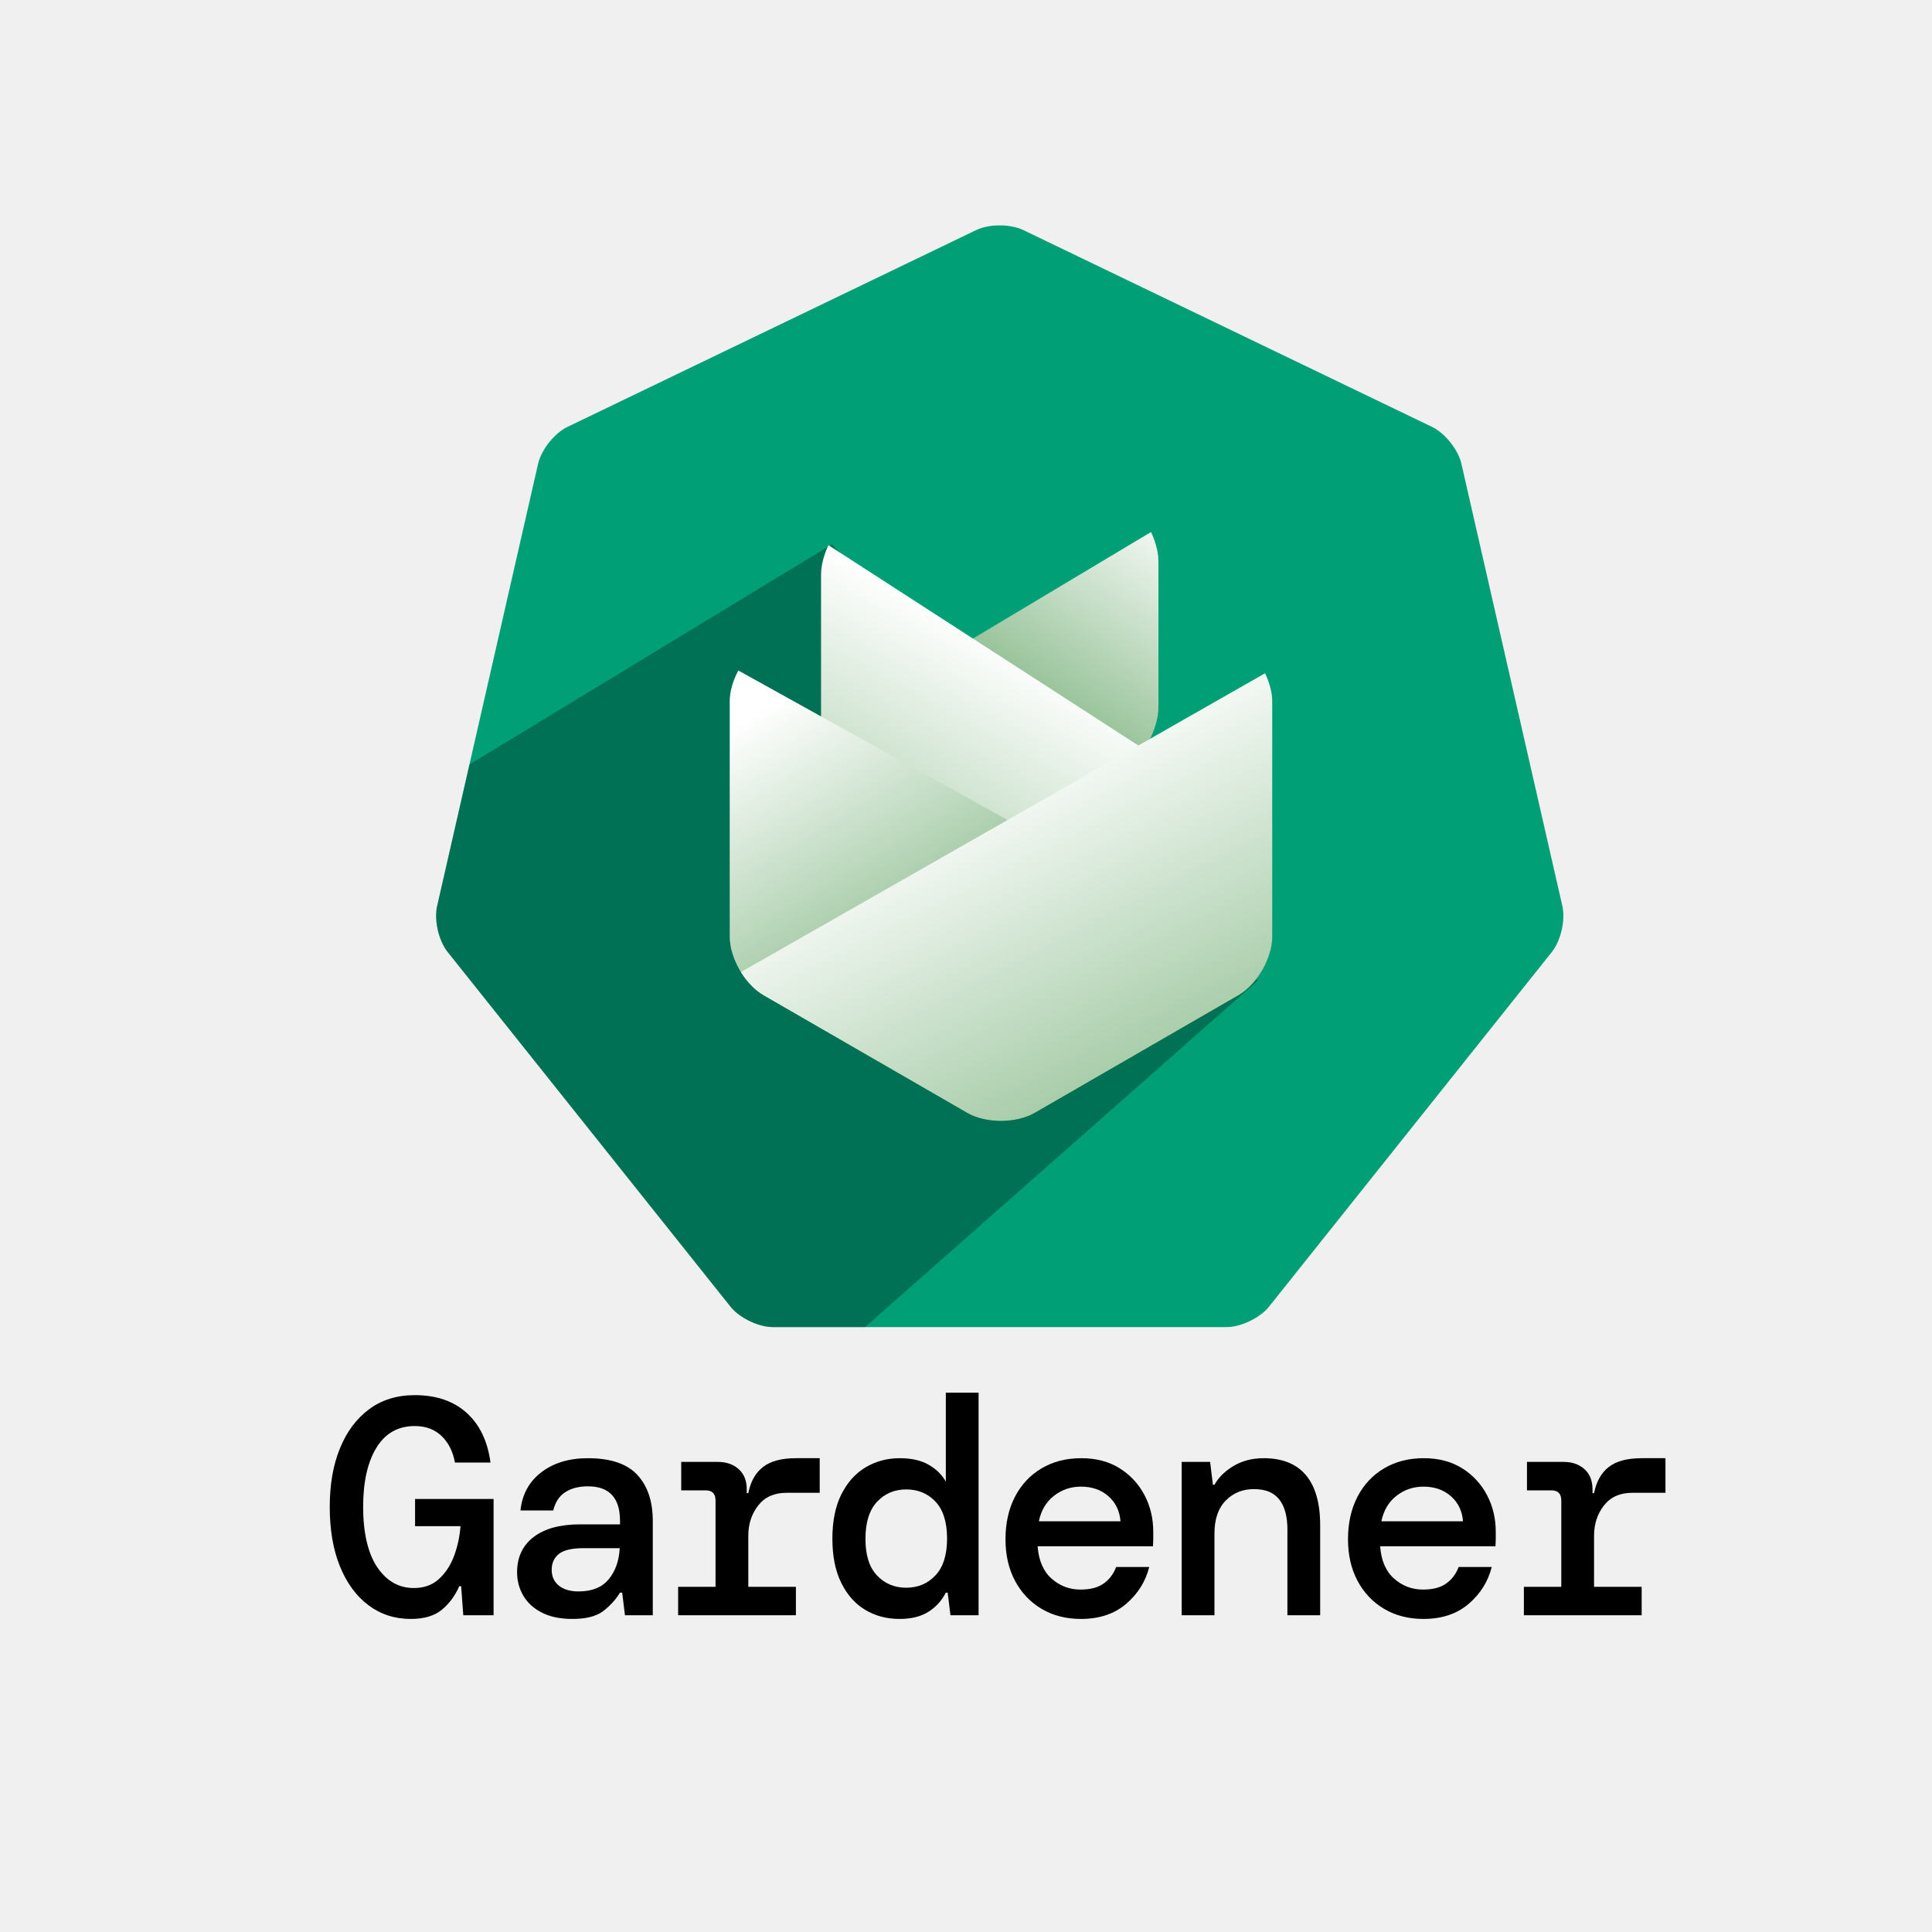
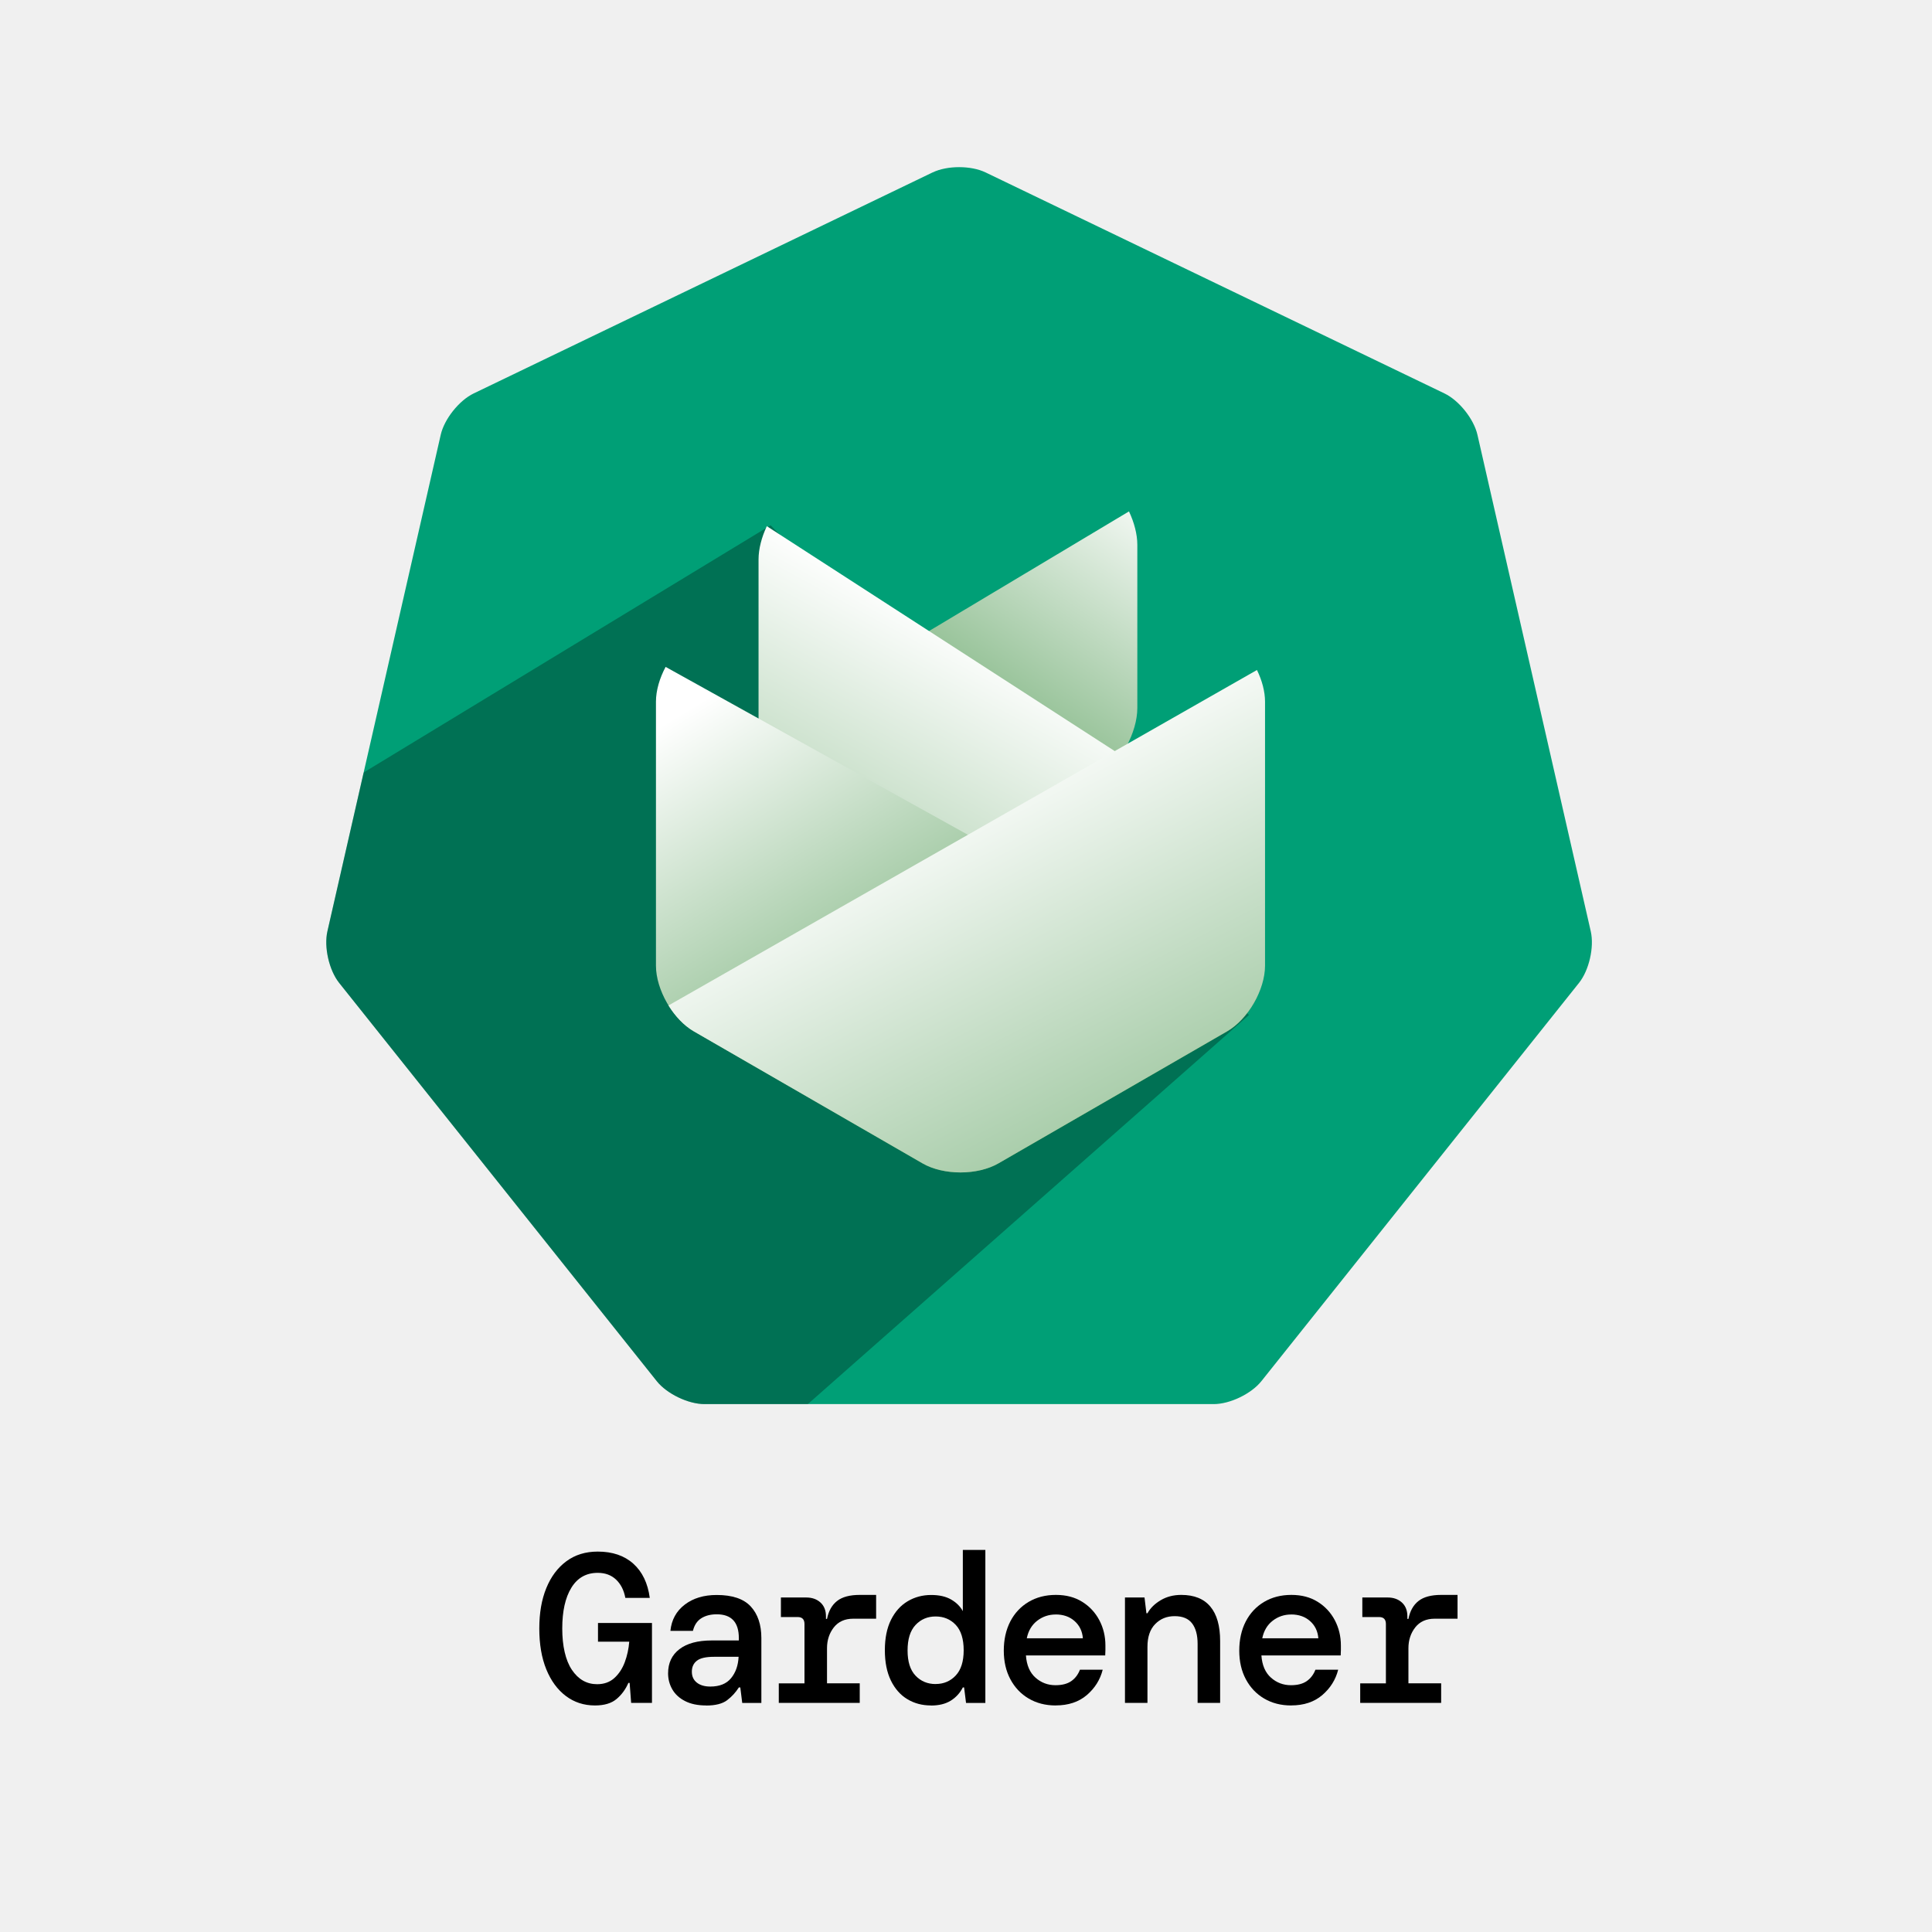
<svg xmlns="http://www.w3.org/2000/svg" xmlns:xlink="http://www.w3.org/1999/xlink" id="Layer_1" data-name="Layer 1" viewBox="0 0 500 500">
  <defs>
    <style>
      .cls-1 {
        mask: url(#mask);
      }

      .cls-2 {
        fill: url(#linear-gradient-2);
      }

      .cls-2, .cls-3, .cls-4, .cls-5, .cls-6, .cls-7, .cls-8 {
        fill-rule: evenodd;
      }

      .cls-3 {
        fill: url(#linear-gradient-3);
      }

      .cls-4 {
        fill: url(#linear-gradient-4);
      }

      .cls-5 {
        fill: #fff;
      }

      .cls-6 {
        fill: #009f76;
      }

      .cls-7 {
        fill: url(#linear-gradient);
      }

      .cls-8 {
        isolation: isolate;
        opacity: .29;
      }
    </style>
-     <mask id="mask" x="51.56" y="58.33" width="353.04" height="310.84" maskUnits="userSpaceOnUse">
+     <mask id="mask" x="15.62" y="43.26" width="396.37" height="348.99" maskUnits="userSpaceOnUse">
      <g id="mask-2">
-         <path id="path-1-2" data-name="path-1" class="cls-5" d="M252.64,59.54c3.37-1.62,8.84-1.61,12.19,0l105.78,50.94c3.37,1.62,6.77,5.9,7.6,9.53l26.13,114.47c.83,3.64-.39,8.97-2.71,11.88l-73.21,91.8c-2.33,2.92-7.26,5.29-10.98,5.29h-117.41c-3.74,0-8.66-2.38-10.98-5.29l-73.21-91.8c-2.33-2.92-3.54-8.26-2.71-11.88l26.13-114.47c.83-3.64,4.25-7.92,7.6-9.53l105.78-50.94Z" />
+         <path id="path-1-2" data-name="path-1" class="cls-5" d="M241.38,44.62c3.78-1.82,9.92-1.81,13.68,0l118.77,57.2c3.78,1.82,7.6,6.63,8.53,10.7l29.33,128.52c.93,4.09-.44,10.08-3.05,13.34l-82.19,103.06c-2.62,3.28-8.15,5.94-12.33,5.94h-131.82c-4.19,0-9.73-2.67-12.33-5.94l-82.19-103.06c-2.62-3.28-3.97-9.27-3.05-13.34l29.33-128.52c.93-4.09,4.77-8.89,8.53-10.7l118.77-57.2Z" />
      </g>
    </mask>
-     <linearGradient id="linear-gradient" x1="6263.67" y1="-3295.68" x2="6266.22" y2="-3299.16" gradientTransform="translate(162222.83 -79062.37) rotate(-180) scale(25.85 24.03)" gradientUnits="userSpaceOnUse">
+     <linearGradient id="linear-gradient" x1="6263.87" y1="-3295.42" x2="6266.74" y2="-3299.34" gradientTransform="translate(162222.83 -79062.37) rotate(-180) scale(25.85 24.03)" gradientUnits="userSpaceOnUse">
      <stop offset="0" stop-color="#fff" />
      <stop offset="1" stop-color="#439246" />
    </linearGradient>
-     <linearGradient id="linear-gradient-2" x1="6268.85" y1="-3296.55" x2="6272.19" y2="-3302.31" gradientTransform="translate(159599.15 -79024.09) rotate(-180) scale(25.42 24.02)" xlink:href="#linear-gradient" />
-     <linearGradient id="linear-gradient-3" x1="5896.61" y1="-3245.16" x2="5898.74" y2="-3248.1" gradientTransform="translate(-241980.32 -111804.59) scale(41.07 -34.51)" xlink:href="#linear-gradient" />
-     <linearGradient id="linear-gradient-4" x1="5896.89" y1="-3246.94" x2="5899.61" y2="-3251.39" gradientTransform="translate(-239818.28 -111133.91) scale(40.71 -34.29)" xlink:href="#linear-gradient" />
+     <linearGradient id="linear-gradient-2" x1="6269.23" y1="-3296.4" x2="6272.97" y2="-3302.87" gradientTransform="translate(159599.15 -79024.09) rotate(-180) scale(25.42 24.02)" xlink:href="#linear-gradient" />
+     <linearGradient id="linear-gradient-3" x1="5896.17" y1="-3245.14" x2="5898.56" y2="-3248.44" gradientTransform="translate(-241980.32 -111804.59) scale(41.07 -34.51)" xlink:href="#linear-gradient" />
+     <linearGradient id="linear-gradient-4" x1="5896.63" y1="-3247.04" x2="5899.69" y2="-3252.04" gradientTransform="translate(-239818.28 -111133.91) scale(40.71 -34.29)" xlink:href="#linear-gradient" />
  </defs>
  <g id="Page-1">
    <g id="logo">
      <g id="Rectangle-2">
        <g id="Mask">
-           <path id="path-1" class="cls-6" d="M252.64,59.54c3.37-1.62,8.84-1.61,12.19,0l105.78,50.94c3.37,1.62,6.77,5.9,7.6,9.53l26.13,114.47c.83,3.64-.39,8.97-2.71,11.88l-73.21,91.8c-2.33,2.92-7.26,5.29-10.98,5.29h-117.41c-3.74,0-8.66-2.38-10.98-5.29l-73.21-91.8c-2.33-2.92-3.54-8.26-2.71-11.88l26.13-114.47c.83-3.64,4.25-7.92,7.6-9.53l105.78-50.94Z" />
+           <path id="path-1" class="cls-6" d="M241.38,44.62c3.78-1.82,9.92-1.81,13.68,0l118.77,57.2c3.78,1.82,7.6,6.63,8.53,10.7l29.33,128.52c.93,4.09-.44,10.08-3.05,13.34l-82.19,103.06c-2.62,3.28-8.15,5.94-12.33,5.94h-131.82c-4.19,0-9.73-2.67-12.33-5.94l-82.19-103.06c-2.62-3.28-3.97-9.27-3.05-13.34l29.33-128.52c.93-4.09,4.77-8.89,8.53-10.7l118.77-57.2Z" />
        </g>
        <g class="cls-1">
-           <polygon class="cls-8" points="51.56 240.33 215.27 140.88 325.54 253.76 194.7 369.17 51.56 240.33" />
+           <polygon class="cls-8" points="15.62 247.6 199.43 135.95 323.23 262.68 176.33 392.25 15.62 247.6" />
        </g>
      </g>
-       <path id="Combined-Shape" class="cls-7" d="M212.49,188.78c1.46,4,4.2,7.84,7.35,9.91l27.27,17.85c4.68,3.06,12.24,3.08,16.95,0l27.27-17.85c4.68-3.06,8.47-10.09,8.47-15.7v-37.59c0-2.45-.72-5.17-1.92-7.71l-85.39,51.09Z" />
-       <path id="Combined-Shape-2" data-name="Combined-Shape" class="cls-2" d="M214.4,141.09c-1.19,2.53-1.91,5.23-1.91,7.67v37.59c0,5.61,3.77,12.62,8.47,15.7l27.27,17.85c4.68,3.06,12.24,3.08,16.95,0l27.27-17.85c2.29-1.5,4.36-3.94,5.89-6.7l-83.94-54.26Z" />
-       <path id="Combined-Shape-3" data-name="Combined-Shape" class="cls-3" d="M327.56,249.32c-1.59,3.43-4.17,6.55-7.06,8.22l-52.7,30.43c-4.83,2.79-12.67,2.79-17.5,0l-52.7-30.43c-4.83-2.79-8.75-9.58-8.75-15.15v-60.85c0-2.59.84-5.43,2.23-8.02l136.48,75.81Z" />
-       <path id="Combined-Shape-4" data-name="Combined-Shape" class="cls-4" d="M327.39,174.24c1.16,2.39,1.86,4.95,1.86,7.3v60.85c0,5.58-3.92,12.37-8.75,15.15l-52.7,30.43c-4.83,2.79-12.67,2.79-17.5,0l-52.7-30.43c-2.25-1.3-4.3-3.47-5.85-5.98l135.65-77.32Z" />
+       <path id="Combined-Shape" class="cls-7" d="M196.3,189.72c1.64,4.49,4.71,8.8,8.26,11.13l30.62,20.04c5.25,3.44,13.75,3.46,19.03,0l30.62-20.04c5.25-3.44,9.51-11.33,9.51-17.63v-42.21c0-2.75-.81-5.8-2.16-8.66l-95.87,57.36Z" />
+       <path id="Combined-Shape-2" data-name="Combined-Shape" class="cls-2" d="M198.45,136.18c-1.34,2.84-2.14,5.88-2.14,8.61v42.21c0,6.29,4.23,14.17,9.51,17.63l30.62,20.04c5.25,3.44,13.75,3.46,19.03,0l30.62-20.04c2.57-1.68,4.9-4.42,6.61-7.53l-94.24-60.92Z" />
+       <path id="Combined-Shape-3" data-name="Combined-Shape" class="cls-3" d="M325.5,257.69c-1.79,3.85-4.68,7.35-7.93,9.23l-59.17,34.16c-5.42,3.13-14.23,3.13-19.65,0l-59.17-34.16c-5.42-3.13-9.82-10.76-9.82-17.01v-68.32c0-2.9.95-6.1,2.5-9l153.24,85.11Z" />
+       <path id="Combined-Shape-4" data-name="Combined-Shape" class="cls-4" d="M325.3,173.4c1.31,2.68,2.09,5.56,2.09,8.19v68.32c0,6.26-4.41,13.89-9.82,17.01l-59.17,34.16c-5.42,3.13-14.23,3.13-19.65,0l-59.17-34.16c-2.53-1.46-4.83-3.89-6.57-6.71l152.3-86.82Z" />
    </g>
  </g>
  <g>
-     <path d="M106.3,418.98c-4.16,0-7.81-1.19-10.96-3.56-3.15-2.37-5.6-5.72-7.36-10.04-1.76-4.32-2.64-9.44-2.64-15.36s.88-10.88,2.64-15.2c1.76-4.32,4.28-7.69,7.56-10.12,3.28-2.43,7.21-3.64,11.8-3.64,5.55,0,10.01,1.52,13.4,4.56,3.39,3.04,5.45,7.33,6.2,12.88h-9.2c-.53-2.88-1.69-5.17-3.48-6.88-1.79-1.71-4.09-2.56-6.92-2.56-4.32,0-7.63,1.87-9.92,5.6-2.29,3.73-3.44,8.85-3.44,15.36s1.21,11.96,3.64,15.56c2.43,3.6,5.59,5.4,9.48,5.4,2.61,0,4.77-.77,6.48-2.32,1.71-1.55,3.01-3.53,3.92-5.96.91-2.43,1.47-5,1.68-7.72h-11.76v-7.04h20.32v30.08h-7.84l-.56-7.52h-.48c-1.07,2.45-2.56,4.48-4.48,6.08-1.92,1.6-4.61,2.4-8.08,2.4Z" />
-     <path d="M148.14,418.98c-3.15,0-5.79-.55-7.92-1.64-2.13-1.09-3.73-2.56-4.8-4.4-1.07-1.84-1.6-3.85-1.6-6.04,0-3.89,1.43-6.93,4.28-9.12,2.85-2.19,6.89-3.28,12.12-3.28h10.24v-.88c0-5.97-2.77-8.96-8.32-8.96-2.29,0-4.23.49-5.8,1.48-1.57.99-2.63,2.57-3.16,4.76h-8.48c.43-4.16,2.23-7.45,5.4-9.88,3.17-2.43,7.19-3.64,12.04-3.64,5.87,0,10.13,1.44,12.8,4.32,2.67,2.88,4,6.85,4,11.92v24.4h-7.2l-.72-5.84h-.56c-1.17,1.87-2.64,3.47-4.4,4.8-1.76,1.33-4.4,2-7.92,2ZM149.74,411.86c3.47,0,6.07-1.05,7.8-3.16,1.73-2.11,2.68-4.79,2.84-8.04h-9.28c-3.04,0-5.19.49-6.44,1.48-1.25.99-1.88,2.36-1.88,4.12s.63,3.13,1.88,4.12c1.25.99,2.95,1.48,5.08,1.48Z" />
-     <path d="M175.5,418.02v-7.36h9.68v-22.32c0-1.76-.85-2.64-2.56-2.64h-6.32v-7.36h9.52c2.19,0,3.97.63,5.36,1.88,1.39,1.25,2.08,3,2.08,5.24v.96h.4c.59-2.99,1.85-5.24,3.8-6.76,1.95-1.52,4.79-2.28,8.52-2.28h6.16v8.96h-8.64c-3.15,0-5.57,1.09-7.28,3.28-1.71,2.19-2.56,4.8-2.56,7.84v13.2h12.32v7.36h-30.48Z" />
-     <path d="M232.78,418.98c-3.31,0-6.27-.79-8.88-2.36-2.61-1.57-4.68-3.91-6.2-7-1.52-3.09-2.28-6.91-2.28-11.44s.77-8.35,2.32-11.44c1.55-3.09,3.64-5.43,6.28-7,2.64-1.57,5.59-2.36,8.84-2.36,3.04,0,5.55.57,7.52,1.72,1.97,1.15,3.44,2.6,4.4,4.36v-23.04h8.48v57.6h-7.28l-.72-5.84h-.48c-1.07,2.08-2.57,3.73-4.52,4.96-1.95,1.23-4.44,1.84-7.48,1.84ZM234.54,410.9c3.04,0,5.56-1.07,7.56-3.2,2-2.13,3-5.31,3-9.52s-1-7.45-3-9.56c-2-2.11-4.52-3.16-7.56-3.16s-5.56,1.07-7.56,3.2c-2,2.13-3,5.33-3,9.6s1,7.37,3,9.48c2,2.11,4.52,3.16,7.56,3.16Z" />
-     <path d="M279.74,418.98c-3.84,0-7.23-.87-10.16-2.6-2.93-1.73-5.23-4.15-6.88-7.24-1.65-3.09-2.48-6.69-2.48-10.8s.81-7.81,2.44-10.96c1.63-3.15,3.92-5.6,6.88-7.36,2.96-1.76,6.39-2.64,10.28-2.64s7.15.87,9.92,2.6c2.77,1.73,4.92,4.04,6.44,6.92s2.28,6.05,2.28,9.52v1.72c0,.61-.03,1.29-.08,2.04h-29.84c.27,3.68,1.47,6.47,3.6,8.36,2.13,1.89,4.64,2.84,7.52,2.84,2.51,0,4.49-.52,5.96-1.56,1.47-1.04,2.55-2.47,3.24-4.28h8.56c-.96,3.79-2.96,6.97-6,9.56-3.04,2.59-6.93,3.88-11.68,3.88ZM279.74,384.74c-2.61,0-4.93.79-6.96,2.36-2.03,1.57-3.33,3.77-3.92,6.6h21.12c-.21-2.67-1.25-4.83-3.12-6.48-1.87-1.65-4.24-2.48-7.12-2.48Z" />
-     <path d="M305.82,418.02v-39.68h7.36l.72,5.92h.4c1.07-1.92,2.72-3.55,4.96-4.88s4.83-2,7.76-2c4.85,0,8.51,1.47,10.96,4.4,2.45,2.93,3.68,7.25,3.68,12.96v23.28h-8.48v-22.24c0-3.31-.69-5.87-2.08-7.68-1.39-1.81-3.57-2.72-6.56-2.72s-5.37.99-7.32,2.96c-1.95,1.97-2.92,4.83-2.92,8.56v21.12h-8.48Z" />
-     <path d="M368.38,418.98c-3.84,0-7.23-.87-10.16-2.6-2.93-1.73-5.23-4.15-6.88-7.24-1.65-3.09-2.48-6.69-2.48-10.8s.81-7.81,2.44-10.96c1.63-3.15,3.92-5.6,6.88-7.36s6.39-2.64,10.28-2.64,7.15.87,9.92,2.6c2.77,1.73,4.92,4.04,6.44,6.92s2.28,6.05,2.28,9.52v1.72c0,.61-.03,1.29-.08,2.04h-29.84c.27,3.68,1.47,6.47,3.6,8.36,2.13,1.89,4.64,2.84,7.52,2.84,2.51,0,4.49-.52,5.96-1.56,1.47-1.04,2.55-2.47,3.24-4.28h8.56c-.96,3.79-2.96,6.97-6,9.56-3.04,2.59-6.93,3.88-11.68,3.88ZM368.38,384.74c-2.61,0-4.93.79-6.96,2.36-2.03,1.57-3.33,3.77-3.92,6.6h21.12c-.21-2.67-1.25-4.83-3.12-6.48-1.87-1.65-4.24-2.48-7.12-2.48Z" />
-     <path d="M394.38,418.02v-7.36h9.68v-22.32c0-1.76-.85-2.64-2.56-2.64h-6.32v-7.36h9.52c2.19,0,3.97.63,5.36,1.88,1.39,1.25,2.08,3,2.08,5.24v.96h.4c.59-2.99,1.85-5.24,3.8-6.76,1.95-1.52,4.79-2.28,8.52-2.28h6.16v8.96h-8.64c-3.15,0-5.57,1.09-7.28,3.28-1.71,2.19-2.56,4.8-2.56,7.84v13.2h12.32v7.36h-30.48Z" />
+     <path d="M153.97,441.37c-2.86,0-5.37-.82-7.53-2.45-2.16-1.63-3.85-3.93-5.06-6.9-1.21-2.97-1.81-6.49-1.81-10.56s.6-7.48,1.81-10.45c1.21-2.97,2.94-5.29,5.2-6.96,2.26-1.67,4.96-2.5,8.11-2.5,3.81,0,6.88,1.04,9.21,3.13,2.33,2.09,3.75,5.04,4.26,8.86h-6.32c-.37-1.98-1.16-3.56-2.39-4.73-1.23-1.17-2.81-1.76-4.76-1.76-2.97,0-5.24,1.28-6.82,3.85-1.58,2.57-2.36,6.09-2.36,10.56s.83,8.22,2.5,10.7c1.67,2.48,3.84,3.71,6.52,3.71,1.8,0,3.28-.53,4.46-1.59,1.17-1.06,2.07-2.43,2.7-4.1.62-1.67,1.01-3.44,1.16-5.31h-8.09v-4.84h13.97v20.68h-5.39l-.39-5.17h-.33c-.73,1.69-1.76,3.08-3.08,4.18-1.32,1.1-3.17,1.65-5.56,1.65Z" />
+     <path d="M182.74,441.37c-2.16,0-3.98-.38-5.44-1.13-1.47-.75-2.57-1.76-3.3-3.02-.73-1.27-1.1-2.65-1.1-4.15,0-2.68.98-4.77,2.94-6.27,1.96-1.5,4.74-2.25,8.33-2.25h7.04v-.61c0-4.11-1.91-6.16-5.72-6.16-1.58,0-2.91.34-3.99,1.02-1.08.68-1.81,1.77-2.17,3.27h-5.83c.29-2.86,1.53-5.12,3.71-6.79,2.18-1.67,4.94-2.5,8.28-2.5,4.03,0,6.97.99,8.8,2.97,1.83,1.98,2.75,4.71,2.75,8.19v16.78h-4.95l-.5-4.01h-.38c-.81,1.28-1.82,2.38-3.03,3.3s-3.02,1.38-5.45,1.38ZM183.84,436.48c2.38,0,4.17-.72,5.36-2.17,1.19-1.45,1.84-3.29,1.95-5.53h-6.38c-2.09,0-3.57.34-4.43,1.02-.86.68-1.29,1.62-1.29,2.83s.43,2.15,1.29,2.83c.86.68,2.03,1.02,3.49,1.02Z" />
+     <path d="M201.55,440.71v-5.06h6.65v-15.35c0-1.21-.59-1.81-1.76-1.81h-4.34v-5.06h6.55c1.5,0,2.73.43,3.68,1.29.95.86,1.43,2.06,1.43,3.6v.66h.27c.4-2.05,1.27-3.6,2.61-4.65,1.34-1.05,3.29-1.57,5.86-1.57h4.24v6.16h-5.94c-2.16,0-3.83.75-5.01,2.25-1.17,1.5-1.76,3.3-1.76,5.39v9.08h8.47v5.06h-20.95Z" />
+     <path d="M240.93,441.37c-2.27,0-4.31-.54-6.1-1.62-1.8-1.08-3.22-2.69-4.26-4.81-1.04-2.13-1.57-4.75-1.57-7.86s.53-5.74,1.59-7.87c1.06-2.13,2.5-3.73,4.32-4.81,1.82-1.08,3.84-1.62,6.08-1.62,2.09,0,3.81.39,5.17,1.18,1.36.79,2.36,1.79,3.02,3v-15.84h5.83v39.6h-5l-.5-4.01h-.33c-.73,1.43-1.77,2.57-3.11,3.41-1.34.84-3.05,1.27-5.14,1.27ZM242.14,435.82c2.09,0,3.82-.73,5.2-2.2s2.06-3.65,2.06-6.54-.69-5.12-2.06-6.57c-1.38-1.45-3.11-2.17-5.2-2.17s-3.82.73-5.2,2.2-2.06,3.67-2.06,6.6.69,5.07,2.06,6.52c1.38,1.45,3.11,2.17,5.2,2.17Z" />
+     <path d="M273.21,441.37c-2.64,0-4.97-.6-6.99-1.79-2.02-1.19-3.59-2.85-4.73-4.98-1.14-2.13-1.71-4.6-1.71-7.42s.56-5.37,1.68-7.54c1.12-2.16,2.7-3.85,4.73-5.06,2.04-1.21,4.39-1.82,7.07-1.82s4.91.6,6.82,1.79c1.91,1.19,3.38,2.78,4.43,4.76,1.04,1.98,1.57,4.16,1.57,6.54v1.18c0,.42-.02.89-.05,1.4h-20.52c.18,2.53,1.01,4.45,2.48,5.75,1.47,1.3,3.19,1.95,5.17,1.95,1.72,0,3.09-.36,4.1-1.07,1.01-.71,1.75-1.7,2.23-2.94h5.89c-.66,2.6-2.04,4.79-4.12,6.57-2.09,1.78-4.77,2.67-8.03,2.67ZM273.21,417.83c-1.8,0-3.39.54-4.79,1.62-1.39,1.08-2.29,2.59-2.69,4.54h14.52c-.15-1.83-.86-3.32-2.15-4.46-1.28-1.14-2.92-1.71-4.9-1.71Z" />
+     <path d="M291.14,440.71v-27.28h5.06l.49,4.07h.28c.73-1.32,1.87-2.44,3.41-3.36,1.54-.92,3.32-1.38,5.33-1.38,3.34,0,5.85,1.01,7.53,3.03,1.69,2.02,2.53,4.99,2.53,8.91v16h-5.83v-15.29c0-2.27-.48-4.03-1.43-5.28-.95-1.25-2.46-1.87-4.51-1.87s-3.69.68-5.03,2.04c-1.34,1.36-2.01,3.32-2.01,5.89v14.52h-5.83Z" />
+     <path d="M334.15,441.37c-2.64,0-4.97-.6-6.99-1.79-2.02-1.19-3.59-2.85-4.73-4.98-1.14-2.13-1.71-4.6-1.71-7.42s.56-5.37,1.68-7.54c1.12-2.16,2.7-3.85,4.73-5.06,2.04-1.21,4.39-1.82,7.07-1.82s4.91.6,6.82,1.79c1.91,1.19,3.38,2.78,4.43,4.76,1.04,1.98,1.57,4.16,1.57,6.54v1.18c0,.42-.02.89-.05,1.4h-20.52c.18,2.53,1.01,4.45,2.48,5.75,1.47,1.3,3.19,1.95,5.17,1.95,1.72,0,3.09-.36,4.1-1.07,1.01-.71,1.75-1.7,2.23-2.94h5.89c-.66,2.6-2.04,4.79-4.12,6.57-2.09,1.78-4.77,2.67-8.03,2.67ZM334.15,417.83c-1.8,0-3.39.54-4.79,1.62-1.39,1.08-2.29,2.59-2.69,4.54h14.52c-.15-1.83-.86-3.32-2.15-4.46-1.28-1.14-2.92-1.71-4.9-1.71Z" />
+     <path d="M352.02,440.71v-5.06h6.65v-15.35c0-1.21-.59-1.81-1.76-1.81h-4.34v-5.06h6.55c1.5,0,2.73.43,3.68,1.29.95.86,1.43,2.06,1.43,3.6v.66h.27c.4-2.05,1.27-3.6,2.61-4.65,1.34-1.05,3.29-1.57,5.86-1.57h4.24v6.16h-5.94c-2.16,0-3.83.75-5.01,2.25-1.17,1.5-1.76,3.3-1.76,5.39v9.08h8.47v5.06h-20.95Z" />
  </g>
</svg>
